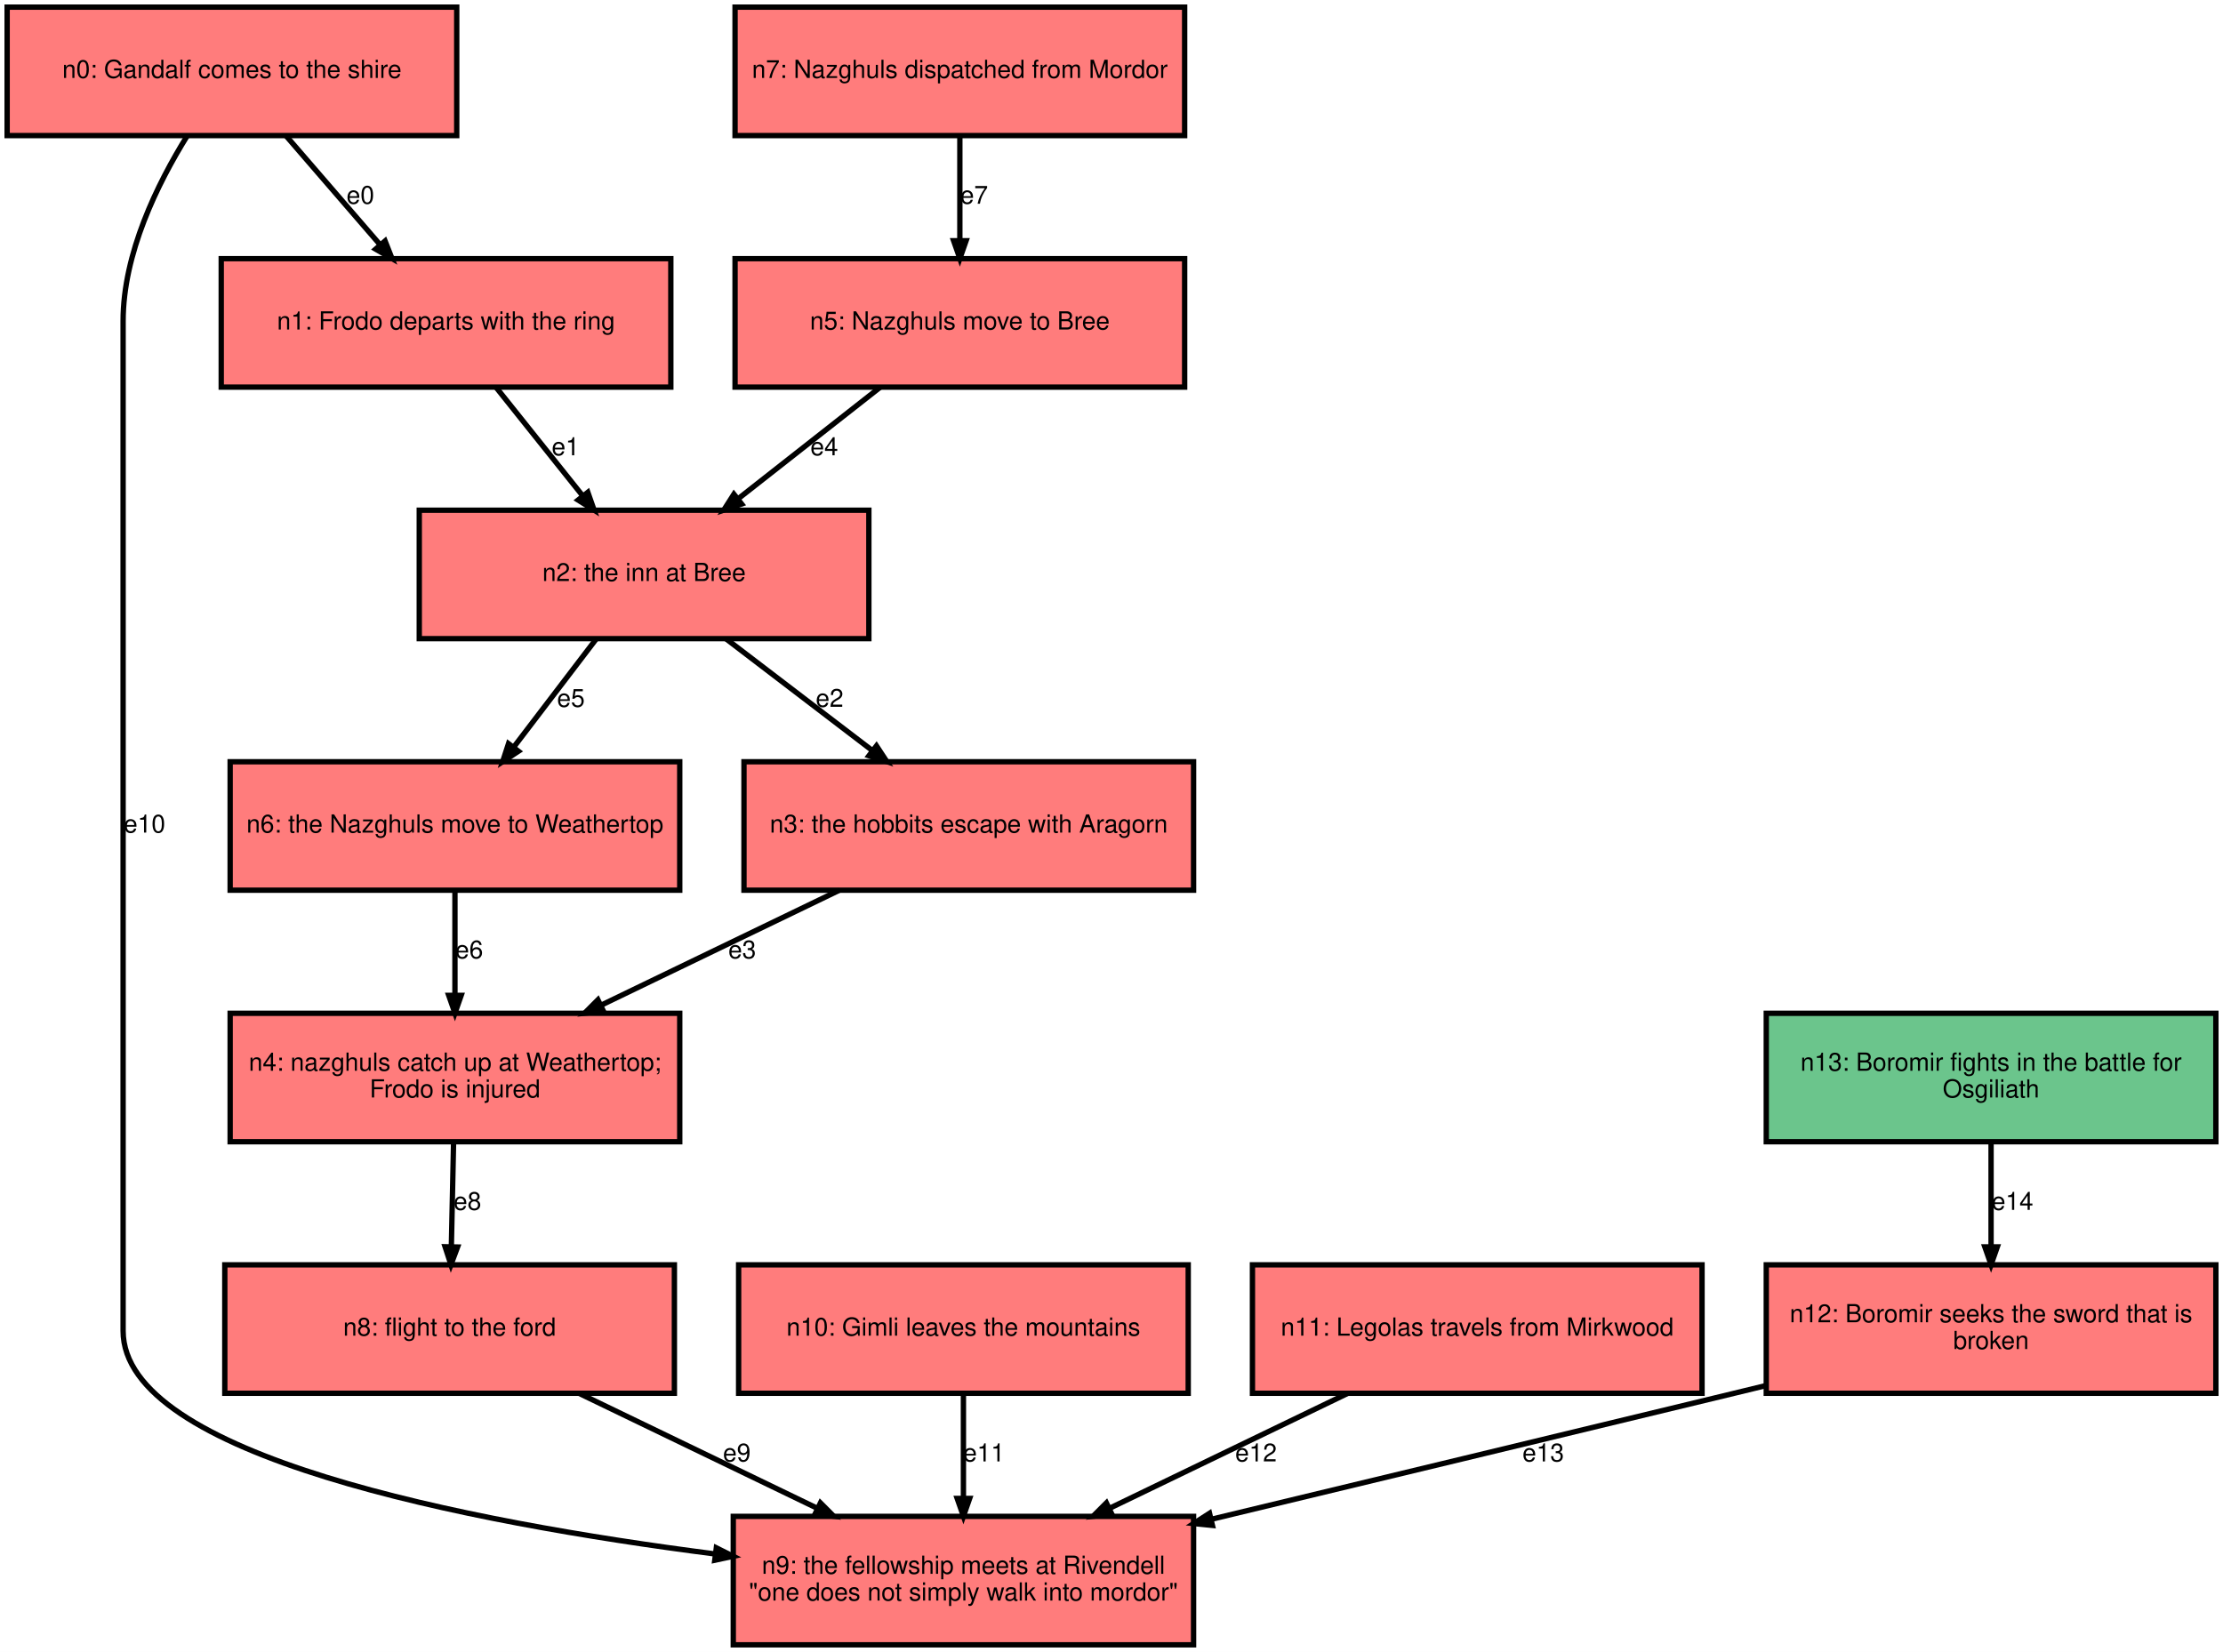
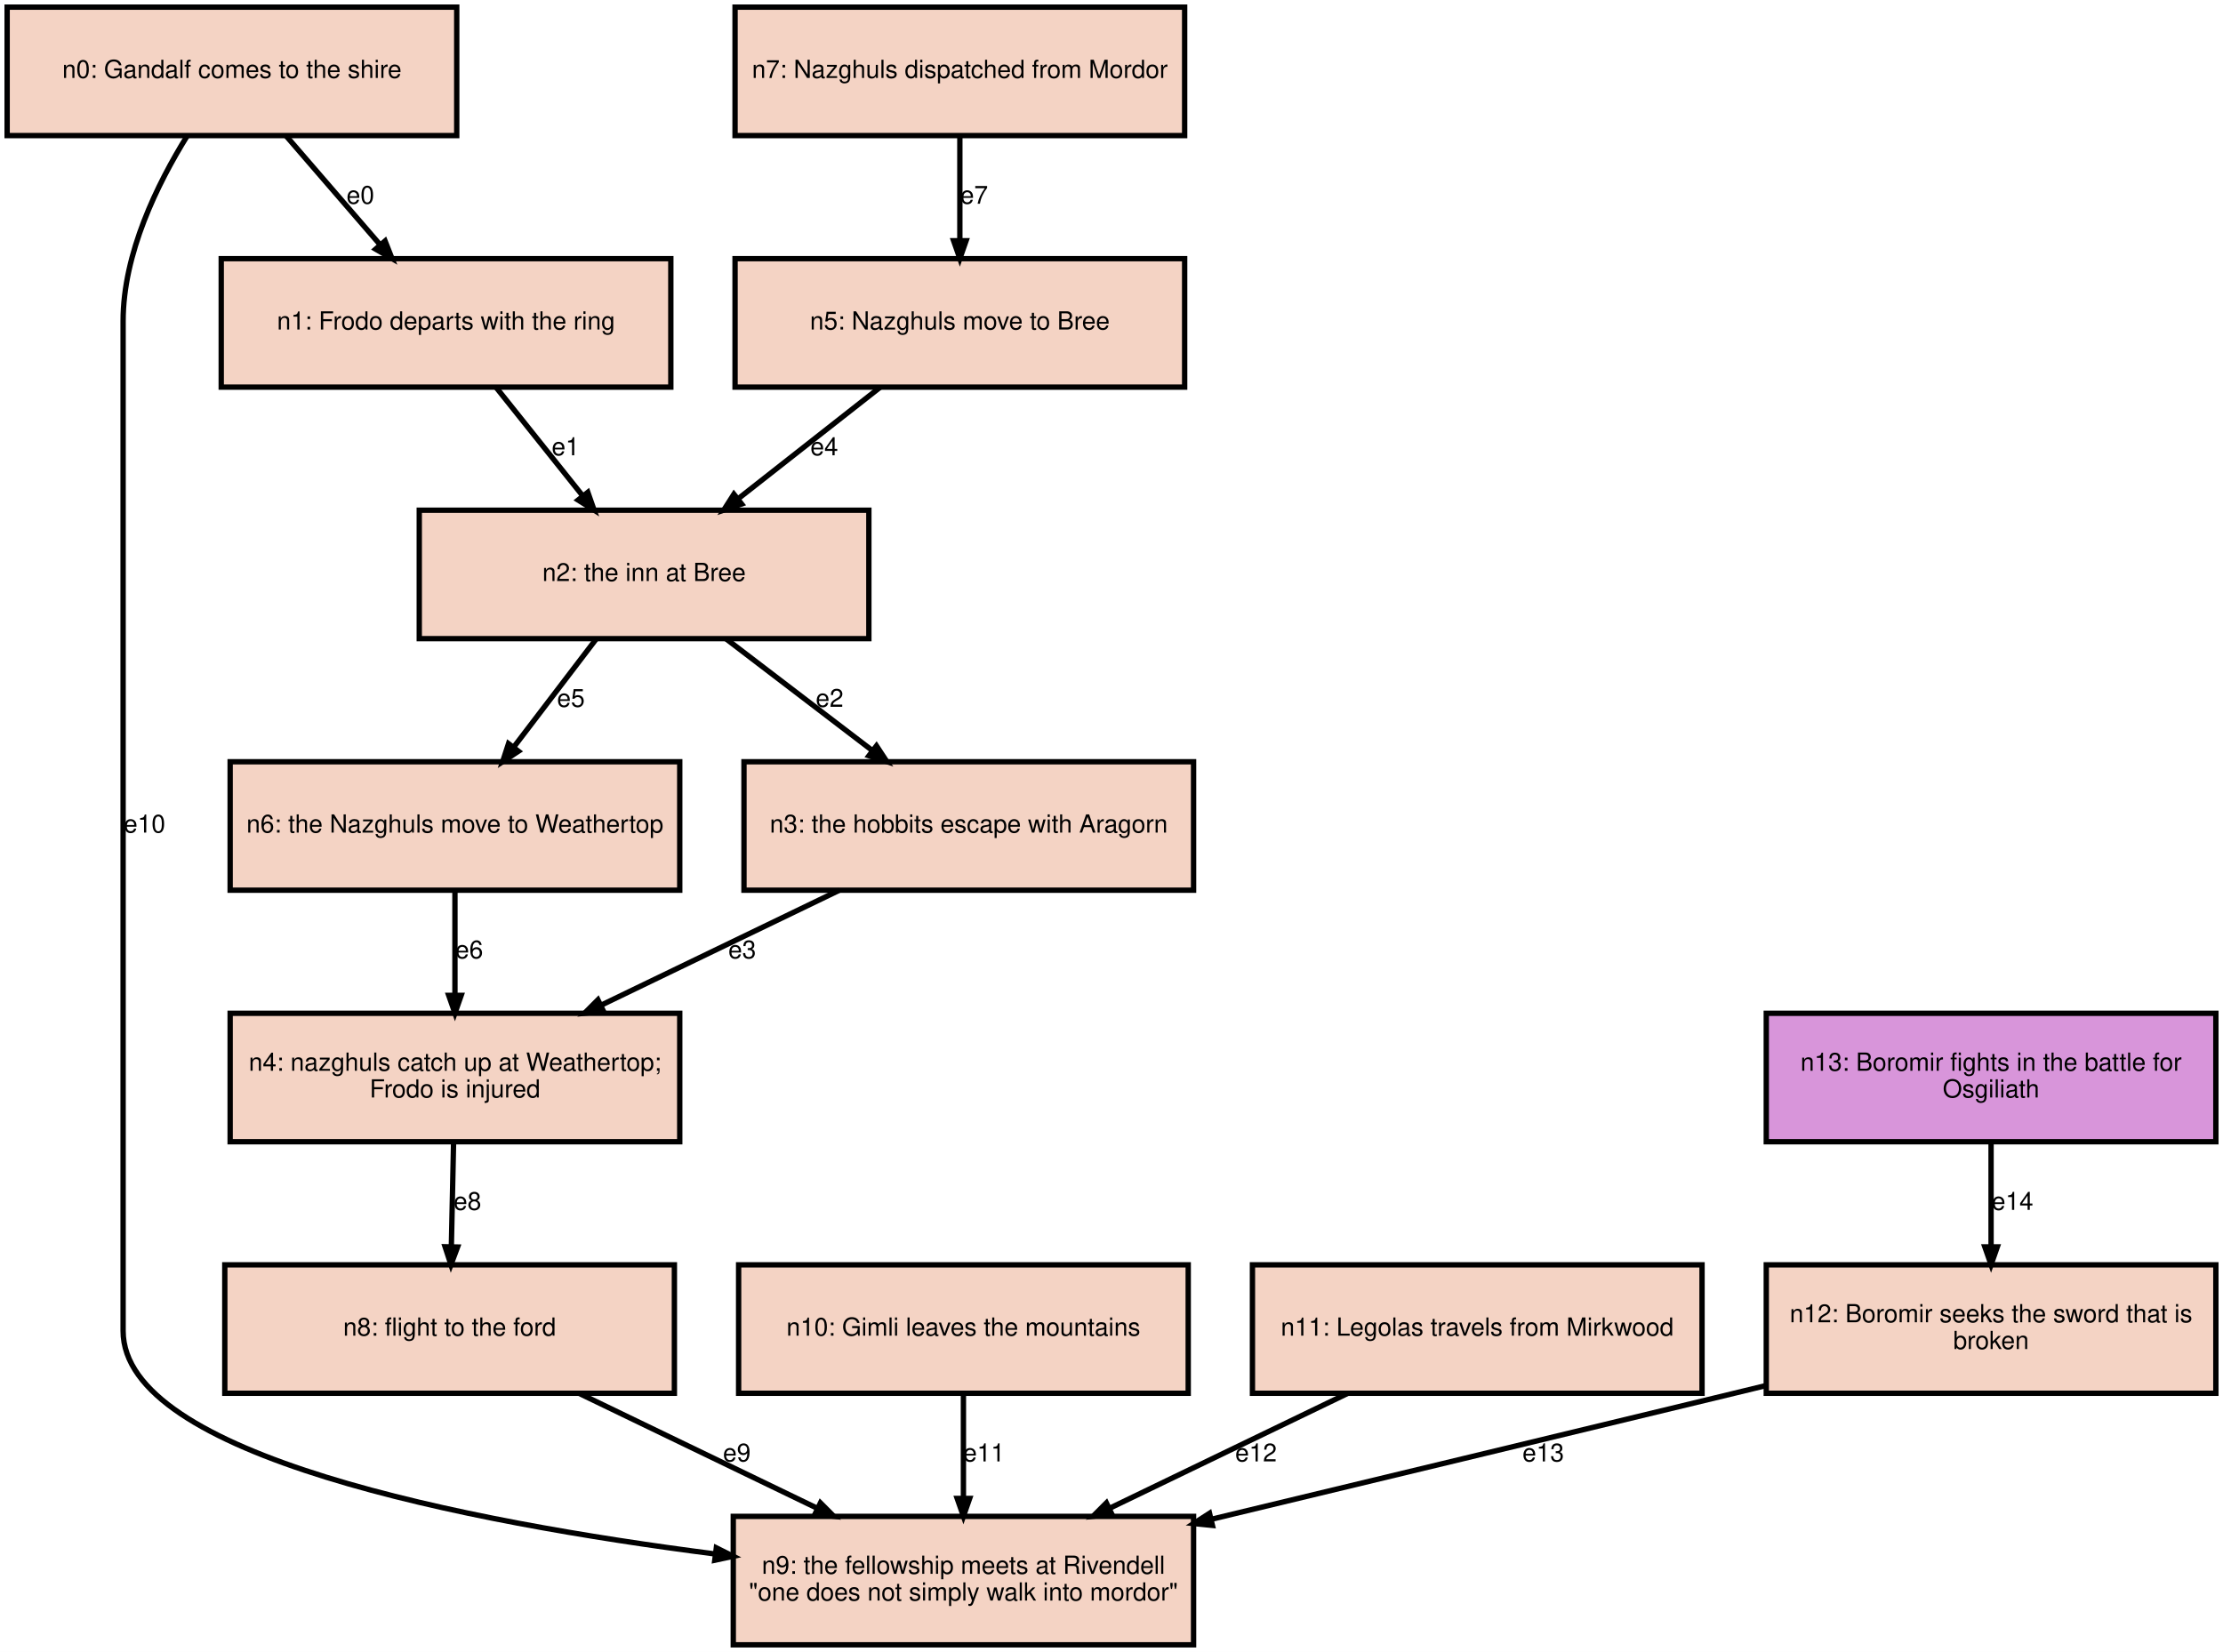
<svg xmlns="http://www.w3.org/2000/svg" width="1246pt" height="926pt" viewBox="0.00 0.00 1246.00 926.00">
  <g id="graph0" class="graph" transform="scale(1 1) rotate(0) translate(4 922)">
    <polygon fill="white" stroke="transparent" points="-4,4 -4,-922 1242,-922 1242,4 -4,4" />
    <g id="node1" class="node">
-       <polygon fill="#ff7c7c" stroke="#000000" stroke-width="3" points="252,-918 0,-918 0,-846 252,-846 252,-918" />
+       <polygon fill="#f4d3c4" stroke="#000000" stroke-width="3" points="252,-918 0,-918 0,-846 252,-846 252,-918" />
      <text text-anchor="middle" x="126" y="-878.3" font-family="Helvetica,sans-Serif" font-size="14.00" fill="#000000">n0: Gandalf comes to the shire</text>
    </g>
    <g id="node2" class="node">
-       <polygon fill="#ff7c7c" stroke="#000000" stroke-width="3" points="372,-777 120,-777 120,-705 372,-705 372,-777" />
+       <polygon fill="#f4d3c4" stroke="#000000" stroke-width="3" points="372,-777 120,-777 120,-705 372,-705 372,-777" />
      <text text-anchor="middle" x="246" y="-737.3" font-family="Helvetica,sans-Serif" font-size="14.00" fill="#000000">n1: Frodo departs with the ring</text>
    </g>
    <g id="edge1" class="edge">
      <path fill="none" stroke="#000000" stroke-width="3" d="M156.28,-845.92C172.34,-827.32 192.2,-804.32 209.15,-784.69" />
      <polygon fill="#000000" stroke="#000000" stroke-width="3" points="211.84,-786.92 215.73,-777.06 206.54,-782.35 211.84,-786.92" />
      <text text-anchor="middle" x="198" y="-807.8" font-family="Helvetica,sans-Serif" font-size="14.00">e0</text>
    </g>
    <g id="node10" class="node">
-       <polygon fill="#ff7c7c" stroke="#000000" stroke-width="3" points="665,-72 407,-72 407,0 665,0 665,-72" />
+       <polygon fill="#f4d3c4" stroke="#000000" stroke-width="3" points="665,-72 407,-72 407,0 665,0 665,-72" />
      <text text-anchor="middle" x="536" y="-39.8" font-family="Helvetica,sans-Serif" font-size="14.00" fill="#000000">n9: the fellowship meets at Rivendell</text>
      <text text-anchor="middle" x="536" y="-24.8" font-family="Helvetica,sans-Serif" font-size="14.00" fill="#000000">"one does not simply walk into mordor"</text>
    </g>
    <g id="edge11" class="edge">
      <path fill="none" stroke="#000000" stroke-width="3" d="M101.01,-845.97C84.17,-818.91 65,-779.82 65,-742 65,-742 65,-742 65,-176 65,-106.18 257.77,-68.81 396.66,-50.94" />
      <polygon fill="#000000" stroke="#000000" stroke-width="3" points="397.5,-54.36 406.99,-49.63 396.63,-47.42 397.5,-54.36" />
      <text text-anchor="middle" x="77" y="-455.3" font-family="Helvetica,sans-Serif" font-size="14.00">e10</text>
    </g>
    <g id="node3" class="node">
-       <polygon fill="#ff7c7c" stroke="#000000" stroke-width="3" points="483,-636 231,-636 231,-564 483,-564 483,-636" />
+       <polygon fill="#f4d3c4" stroke="#000000" stroke-width="3" points="483,-636 231,-636 231,-564 483,-564 483,-636" />
      <text text-anchor="middle" x="357" y="-596.3" font-family="Helvetica,sans-Serif" font-size="14.00" fill="#000000">n2: the inn at Bree</text>
    </g>
    <g id="edge2" class="edge">
      <path fill="none" stroke="#000000" stroke-width="3" d="M274.01,-704.92C288.8,-686.4 307.07,-663.52 322.7,-643.95" />
      <polygon fill="#000000" stroke="#000000" stroke-width="3" points="325.49,-646.06 329,-636.06 320.02,-641.69 325.49,-646.06" />
      <text text-anchor="middle" x="313" y="-666.8" font-family="Helvetica,sans-Serif" font-size="14.00">e1</text>
    </g>
    <g id="node4" class="node">
-       <polygon fill="#ff7c7c" stroke="#000000" stroke-width="3" points="665,-495 413,-495 413,-423 665,-423 665,-495" />
+       <polygon fill="#f4d3c4" stroke="#000000" stroke-width="3" points="665,-495 413,-495 413,-423 665,-423 665,-495" />
      <text text-anchor="middle" x="539" y="-455.3" font-family="Helvetica,sans-Serif" font-size="14.00" fill="#000000">n3: the hobbits escape with Aragorn</text>
    </g>
    <g id="edge3" class="edge">
      <path fill="none" stroke="#000000" stroke-width="3" d="M402.93,-563.92C427.82,-544.91 458.74,-521.3 484.81,-501.39" />
      <polygon fill="#000000" stroke="#000000" stroke-width="3" points="487.27,-503.92 493.09,-495.06 483.02,-498.35 487.27,-503.92" />
      <text text-anchor="middle" x="461" y="-525.8" font-family="Helvetica,sans-Serif" font-size="14.00">e2</text>
    </g>
    <g id="node7" class="node">
-       <polygon fill="#ff7c7c" stroke="#000000" stroke-width="3" points="377,-495 125,-495 125,-423 377,-423 377,-495" />
+       <polygon fill="#f4d3c4" stroke="#000000" stroke-width="3" points="377,-495 125,-495 125,-423 377,-423 377,-495" />
      <text text-anchor="middle" x="251" y="-455.3" font-family="Helvetica,sans-Serif" font-size="14.00" fill="#000000">n6: the Nazghuls move to Weathertop</text>
    </g>
    <g id="edge6" class="edge">
      <path fill="none" stroke="#000000" stroke-width="3" d="M330.25,-563.92C316.19,-545.49 298.83,-522.73 283.95,-503.21" />
      <polygon fill="#000000" stroke="#000000" stroke-width="3" points="286.59,-500.89 277.74,-495.06 281.02,-505.14 286.59,-500.89" />
      <text text-anchor="middle" x="316" y="-525.8" font-family="Helvetica,sans-Serif" font-size="14.00">e5</text>
    </g>
    <g id="node5" class="node">
-       <polygon fill="#ff7c7c" stroke="#000000" stroke-width="3" points="377,-354 125,-354 125,-282 377,-282 377,-354" />
+       <polygon fill="#f4d3c4" stroke="#000000" stroke-width="3" points="377,-354 125,-354 125,-282 377,-282 377,-354" />
      <text text-anchor="middle" x="251" y="-321.8" font-family="Helvetica,sans-Serif" font-size="14.00" fill="#000000">n4: nazghuls catch up at Weathertop;</text>
      <text text-anchor="middle" x="251" y="-306.8" font-family="Helvetica,sans-Serif" font-size="14.00" fill="#000000">Frodo is injured</text>
    </g>
    <g id="edge4" class="edge">
      <path fill="none" stroke="#000000" stroke-width="3" d="M466.33,-422.92C425.65,-403.29 374.82,-378.76 332.76,-358.46" />
      <polygon fill="#000000" stroke="#000000" stroke-width="3" points="334.18,-355.26 323.65,-354.06 331.14,-361.56 334.18,-355.26" />
      <text text-anchor="middle" x="412" y="-384.8" font-family="Helvetica,sans-Serif" font-size="14.00">e3</text>
    </g>
    <g id="node9" class="node">
-       <polygon fill="#ff7c7c" stroke="#000000" stroke-width="3" points="374,-213 122,-213 122,-141 374,-141 374,-213" />
+       <polygon fill="#f4d3c4" stroke="#000000" stroke-width="3" points="374,-213 122,-213 122,-141 374,-141 374,-213" />
      <text text-anchor="middle" x="248" y="-173.3" font-family="Helvetica,sans-Serif" font-size="14.00" fill="#000000">n8: flight to the ford</text>
    </g>
    <g id="edge9" class="edge">
      <path fill="none" stroke="#000000" stroke-width="3" d="M250.24,-281.92C249.86,-264.15 249.39,-242.35 248.98,-223.31" />
      <polygon fill="#000000" stroke="#000000" stroke-width="3" points="252.47,-222.99 248.76,-213.06 245.47,-223.14 252.47,-222.99" />
      <text text-anchor="middle" x="258" y="-243.8" font-family="Helvetica,sans-Serif" font-size="14.00">e8</text>
    </g>
    <g id="node6" class="node">
-       <polygon fill="#ff7c7c" stroke="#000000" stroke-width="3" points="660,-777 408,-777 408,-705 660,-705 660,-777" />
+       <polygon fill="#f4d3c4" stroke="#000000" stroke-width="3" points="660,-777 408,-777 408,-705 660,-705 660,-777" />
      <text text-anchor="middle" x="534" y="-737.3" font-family="Helvetica,sans-Serif" font-size="14.00" fill="#000000">n5: Nazghuls move to Bree</text>
    </g>
    <g id="edge5" class="edge">
      <path fill="none" stroke="#000000" stroke-width="3" d="M489.34,-704.92C465.12,-685.91 435.06,-662.3 409.7,-642.39" />
      <polygon fill="#000000" stroke="#000000" stroke-width="3" points="411.68,-639.49 401.65,-636.06 407.35,-644.99 411.68,-639.49" />
      <text text-anchor="middle" x="458" y="-666.8" font-family="Helvetica,sans-Serif" font-size="14.00">e4</text>
    </g>
    <g id="edge7" class="edge">
      <path fill="none" stroke="#000000" stroke-width="3" d="M251,-422.92C251,-405.15 251,-383.35 251,-364.31" />
      <polygon fill="#000000" stroke="#000000" stroke-width="3" points="254.5,-364.06 251,-354.06 247.5,-364.06 254.5,-364.06" />
      <text text-anchor="middle" x="259" y="-384.8" font-family="Helvetica,sans-Serif" font-size="14.00">e6</text>
    </g>
    <g id="node8" class="node">
-       <polygon fill="#ff7c7c" stroke="#000000" stroke-width="3" points="660,-918 408,-918 408,-846 660,-846 660,-918" />
+       <polygon fill="#f4d3c4" stroke="#000000" stroke-width="3" points="660,-918 408,-918 408,-846 660,-846 660,-918" />
      <text text-anchor="middle" x="534" y="-878.3" font-family="Helvetica,sans-Serif" font-size="14.00" fill="#000000">n7: Nazghuls dispatched from Mordor</text>
    </g>
    <g id="edge8" class="edge">
      <path fill="none" stroke="#000000" stroke-width="3" d="M534,-845.92C534,-828.15 534,-806.35 534,-787.31" />
      <polygon fill="#000000" stroke="#000000" stroke-width="3" points="537.5,-787.06 534,-777.06 530.5,-787.06 537.5,-787.06" />
      <text text-anchor="middle" x="542" y="-807.8" font-family="Helvetica,sans-Serif" font-size="14.00">e7</text>
    </g>
    <g id="edge10" class="edge">
      <path fill="none" stroke="#000000" stroke-width="3" d="M320.67,-140.92C361.35,-121.29 412.18,-96.76 454.24,-76.46" />
      <polygon fill="#000000" stroke="#000000" stroke-width="3" points="455.86,-79.56 463.35,-72.06 452.82,-73.26 455.86,-79.56" />
      <text text-anchor="middle" x="409" y="-102.8" font-family="Helvetica,sans-Serif" font-size="14.00">e9</text>
    </g>
    <g id="node11" class="node">
-       <polygon fill="#ff7c7c" stroke="#000000" stroke-width="3" points="662,-213 410,-213 410,-141 662,-141 662,-213" />
+       <polygon fill="#f4d3c4" stroke="#000000" stroke-width="3" points="662,-213 410,-213 410,-141 662,-141 662,-213" />
      <text text-anchor="middle" x="536" y="-173.3" font-family="Helvetica,sans-Serif" font-size="14.00" fill="#000000">n10: Gimli leaves the mountains</text>
    </g>
    <g id="edge12" class="edge">
      <path fill="none" stroke="#000000" stroke-width="3" d="M536,-140.92C536,-123.15 536,-101.35 536,-82.31" />
      <polygon fill="#000000" stroke="#000000" stroke-width="3" points="539.5,-82.06 536,-72.06 532.5,-82.06 539.5,-82.06" />
      <text text-anchor="middle" x="547.5" y="-102.8" font-family="Helvetica,sans-Serif" font-size="14.00">e11</text>
    </g>
    <g id="node12" class="node">
-       <polygon fill="#ff7c7c" stroke="#000000" stroke-width="3" points="950,-213 698,-213 698,-141 950,-141 950,-213" />
+       <polygon fill="#f4d3c4" stroke="#000000" stroke-width="3" points="950,-213 698,-213 698,-141 950,-141 950,-213" />
      <text text-anchor="middle" x="824" y="-173.3" font-family="Helvetica,sans-Serif" font-size="14.00" fill="#000000">n11: Legolas travels from Mirkwood</text>
    </g>
    <g id="edge13" class="edge">
      <path fill="none" stroke="#000000" stroke-width="3" d="M751.33,-140.92C710.65,-121.29 659.82,-96.76 617.76,-76.46" />
      <polygon fill="#000000" stroke="#000000" stroke-width="3" points="619.18,-73.26 608.65,-72.06 616.14,-79.56 619.18,-73.26" />
      <text text-anchor="middle" x="700" y="-102.8" font-family="Helvetica,sans-Serif" font-size="14.00">e12</text>
    </g>
    <g id="node13" class="node">
-       <polygon fill="#ff7c7c" stroke="#000000" stroke-width="3" points="1238,-213 986,-213 986,-141 1238,-141 1238,-213" />
+       <polygon fill="#f4d3c4" stroke="#000000" stroke-width="3" points="1238,-213 986,-213 986,-141 1238,-141 1238,-213" />
      <text text-anchor="middle" x="1112" y="-180.8" font-family="Helvetica,sans-Serif" font-size="14.00" fill="#000000">n12: Boromir seeks the sword that is</text>
      <text text-anchor="middle" x="1112" y="-165.8" font-family="Helvetica,sans-Serif" font-size="14.00" fill="#000000">broken</text>
    </g>
    <g id="edge14" class="edge">
      <path fill="none" stroke="#000000" stroke-width="3" d="M985.96,-145.35C979.89,-143.88 973.88,-142.42 968,-141 870.09,-117.32 759.67,-90.73 674.97,-70.37" />
      <polygon fill="#000000" stroke="#000000" stroke-width="3" points="675.57,-66.92 665.03,-67.99 673.94,-73.73 675.57,-66.92" />
      <text text-anchor="middle" x="861" y="-102.8" font-family="Helvetica,sans-Serif" font-size="14.00">e13</text>
    </g>
    <g id="node14" class="node">
-       <polygon fill="#6bc58c" stroke="#000000" stroke-width="3" points="1238,-354 986,-354 986,-282 1238,-282 1238,-354" />
+       <polygon fill="#d895da" stroke="#000000" stroke-width="3" points="1238,-354 986,-354 986,-282 1238,-282 1238,-354" />
      <text text-anchor="middle" x="1112" y="-321.8" font-family="Helvetica,sans-Serif" font-size="14.00" fill="#000000">n13: Boromir fights in the battle for</text>
      <text text-anchor="middle" x="1112" y="-306.8" font-family="Helvetica,sans-Serif" font-size="14.00" fill="#000000">Osgiliath</text>
    </g>
    <g id="edge15" class="edge">
      <path fill="none" stroke="#000000" stroke-width="3" d="M1112,-281.92C1112,-264.15 1112,-242.35 1112,-223.31" />
      <polygon fill="#000000" stroke="#000000" stroke-width="3" points="1115.5,-223.06 1112,-213.06 1108.5,-223.06 1115.5,-223.06" />
      <text text-anchor="middle" x="1124" y="-243.8" font-family="Helvetica,sans-Serif" font-size="14.00">e14</text>
    </g>
  </g>
</svg>
